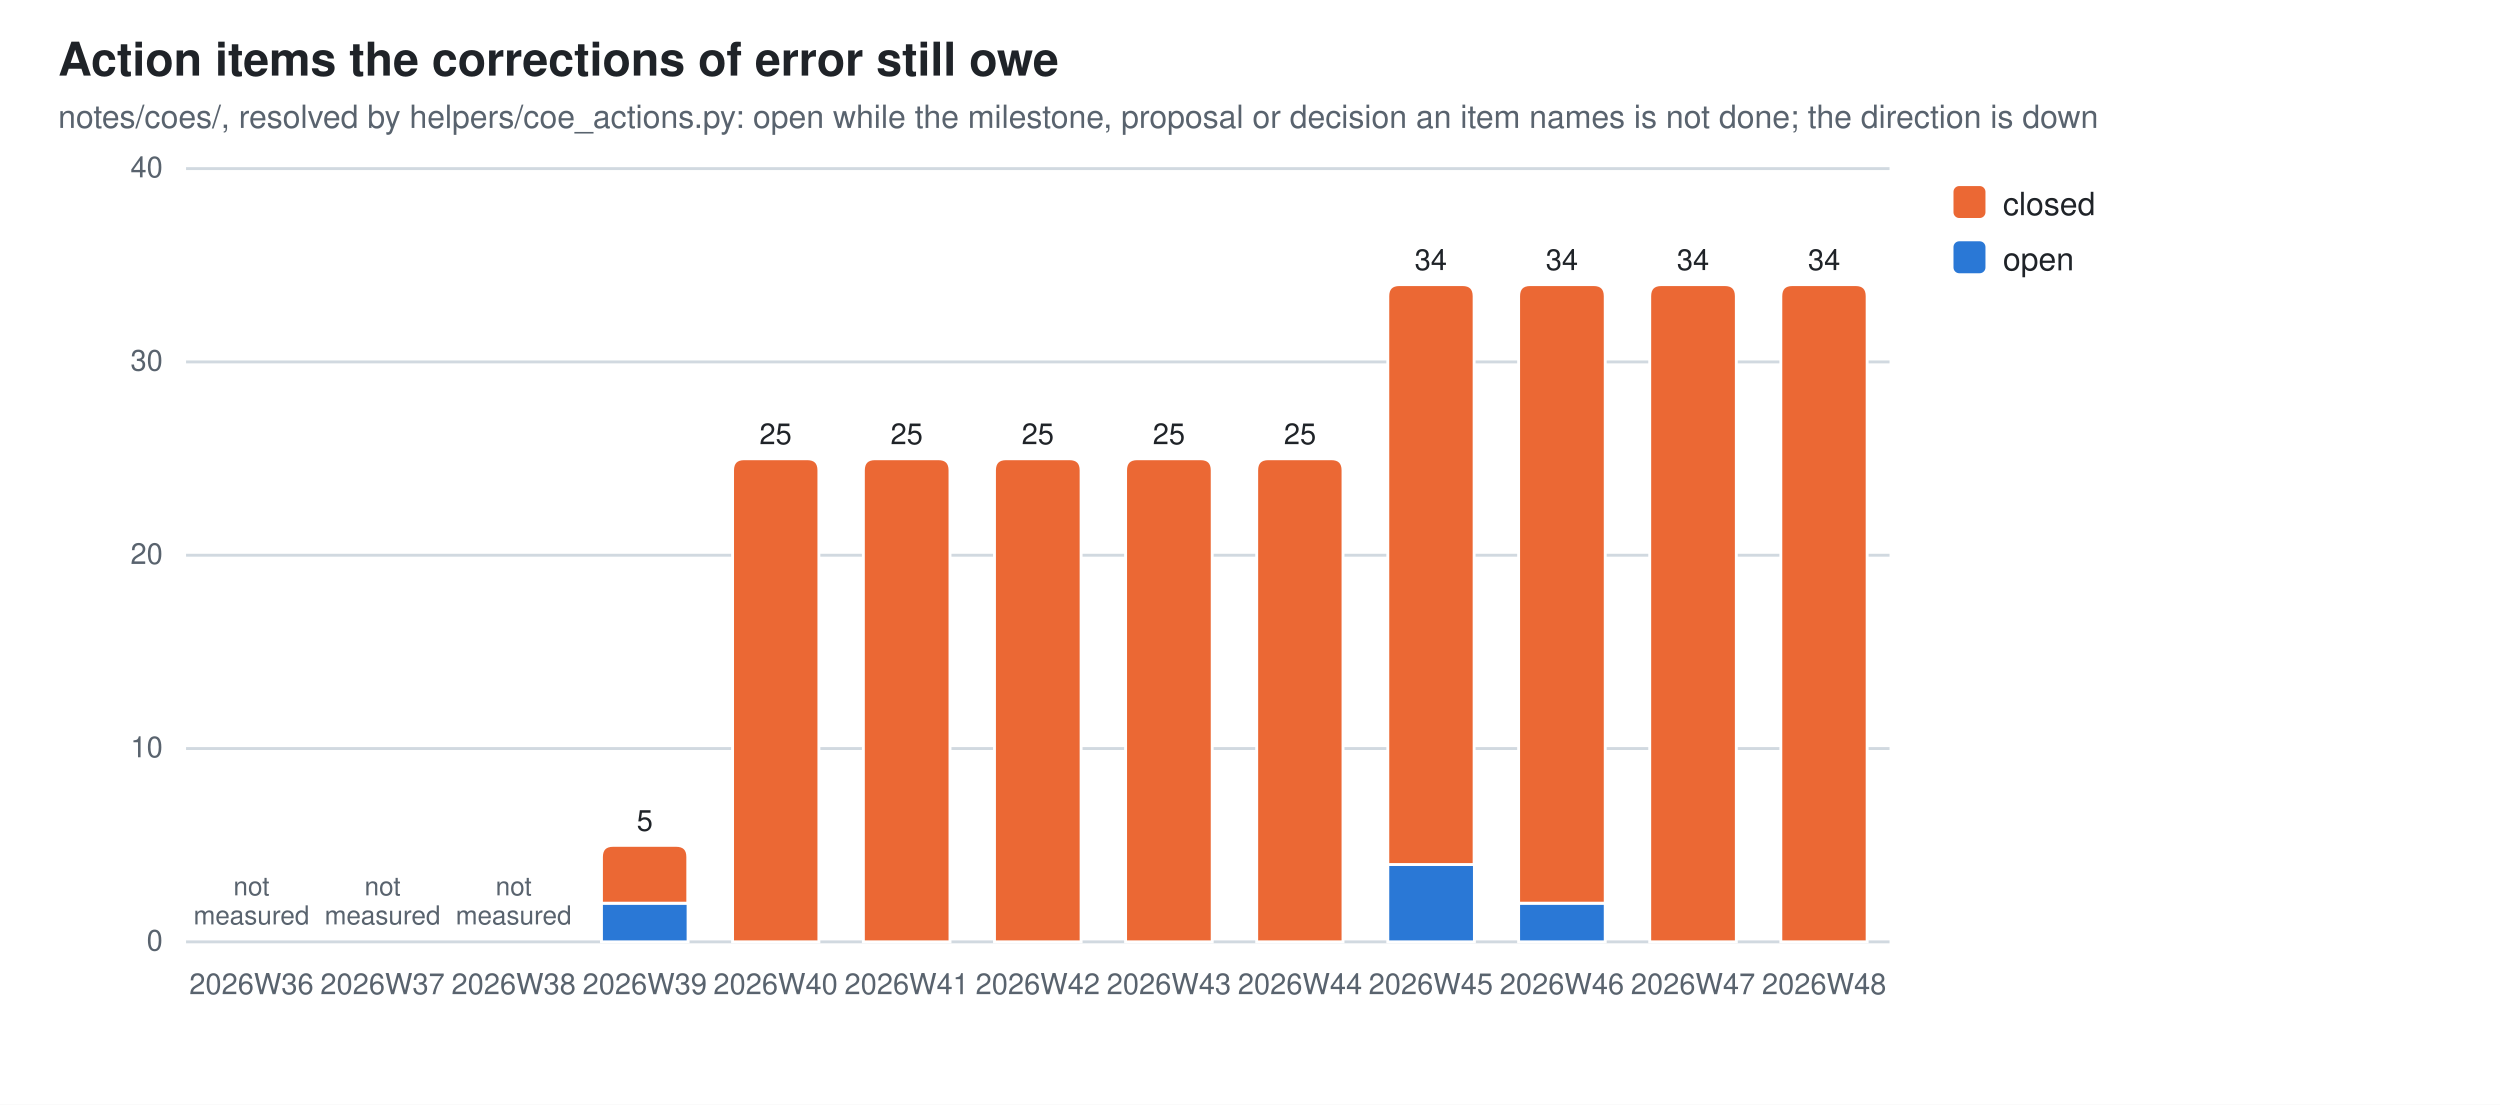
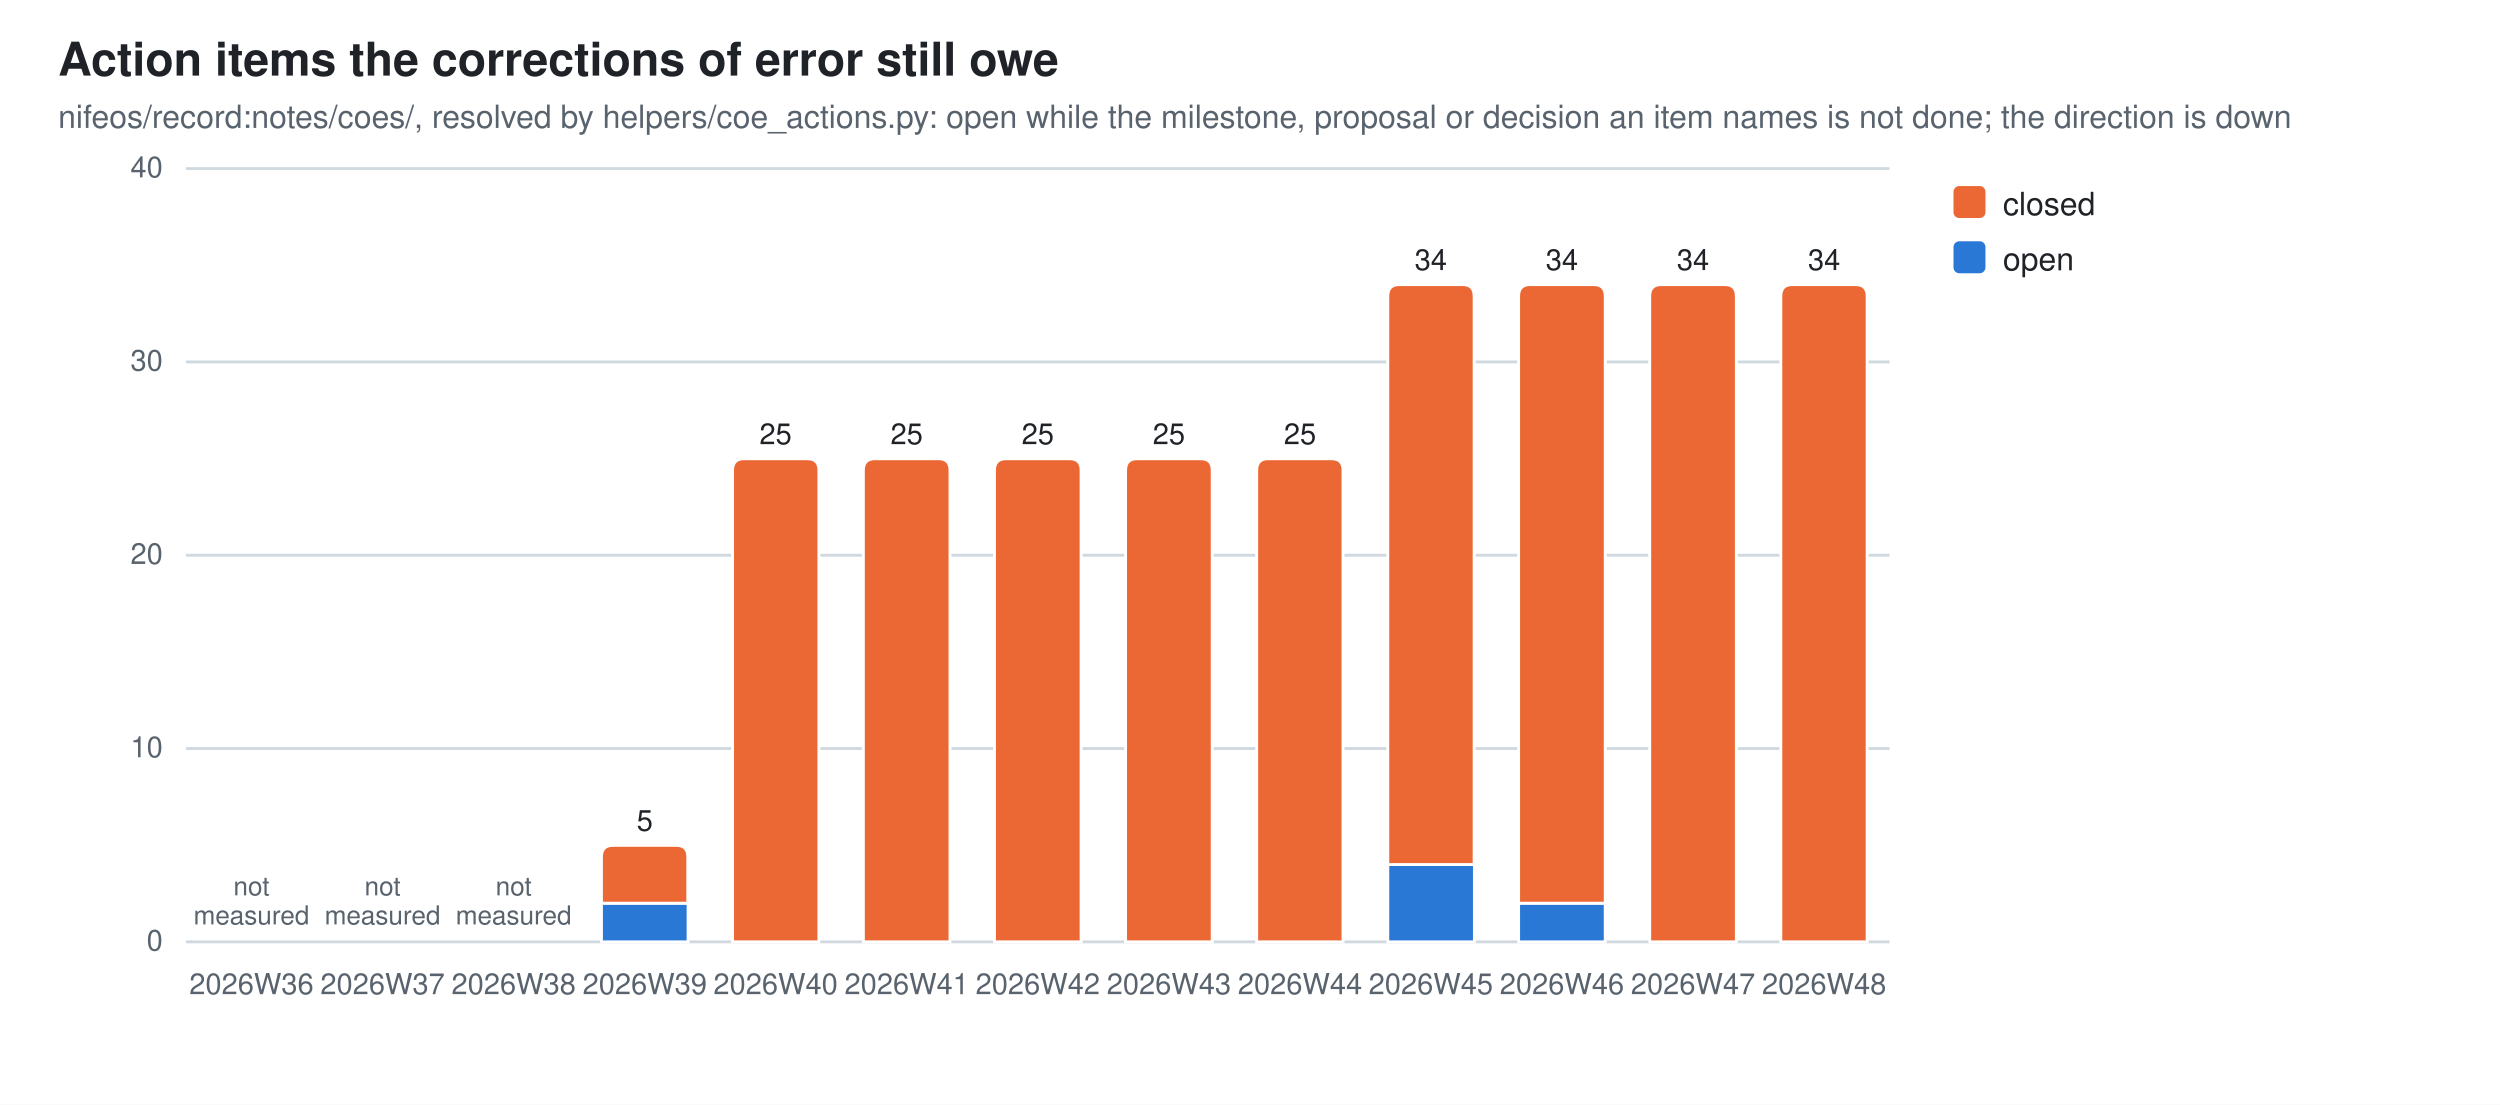
<svg xmlns="http://www.w3.org/2000/svg" width="860" height="380" viewBox="0 0 860 380" role="img" aria-label="Action items the corrections of error still owe">
  <style>
  .bg{fill:#ffffff} .fg{fill:#1f2328} .mut{fill:#59636e} .grid{stroke:#d1d9e0}
  .seg{stroke:#ffffff;stroke-width:1}
  .val{paint-order:stroke;stroke:#ffffff;stroke-width:3px;stroke-linejoin:round}
  .s0{fill:#2a78d6}  .s1{fill:#eb6834}
  @media (prefers-color-scheme: dark){
    .bg{fill:#0d1117} .fg{fill:#e6edf3} .mut{fill:#9198a1} .grid{stroke:#30363d}
    .seg{stroke:#0d1117} .val{stroke:#0d1117} .s0{fill:#3987e5} .s1{fill:#d95926}}
  text{font-family:-apple-system,BlinkMacSystemFont,"Segoe UI",Helvetica,Arial,sans-serif}
</style>
  <rect class="bg" width="860" height="380" />
  <text class="fg" x="20" y="26" font-size="16" font-weight="600">Action items the corrections of error still owe</text>
-   <text class="mut" x="20" y="44" font-size="11">notes/coes/, resolved by helpers/coe_actions.py: open while the milestone, proposal or decision an item names is not done; the direction is down</text>
+   <text class="mut" x="20" y="44" font-size="11">nifeos/record:notes/coes/, resolved by helpers/coe_actions.py: open while the milestone, proposal or decision an item names is not done; the direction is down</text>
  <line class="grid" x1="64" y1="324.0" x2="650.0" y2="324.0" stroke-width="1" />
  <text class="mut" x="56" y="327.0" font-size="10" text-anchor="end">0</text>
  <line class="grid" x1="64" y1="257.5" x2="650.0" y2="257.5" stroke-width="1" />
  <text class="mut" x="56" y="260.5" font-size="10" text-anchor="end">10</text>
  <line class="grid" x1="64" y1="191.0" x2="650.0" y2="191.0" stroke-width="1" />
  <text class="mut" x="56" y="194.0" font-size="10" text-anchor="end">20</text>
  <line class="grid" x1="64" y1="124.5" x2="650.0" y2="124.5" stroke-width="1" />
  <text class="mut" x="56" y="127.5" font-size="10" text-anchor="end">30</text>
  <line class="grid" x1="64" y1="58.0" x2="650.0" y2="58.0" stroke-width="1" />
  <text class="mut" x="56" y="61.0" font-size="10" text-anchor="end">40</text>
  <text class="mut" x="86.5" y="342" font-size="10" text-anchor="middle">2026W36</text>
  <text class="mut" x="86.5" y="308.0" font-size="9" text-anchor="middle">not<tspan x="86.5" dy="10">measured</tspan>
  </text>
  <text class="mut" x="131.6" y="342" font-size="10" text-anchor="middle">2026W37</text>
  <text class="mut" x="131.6" y="308.0" font-size="9" text-anchor="middle">not<tspan x="131.6" dy="10">measured</tspan>
  </text>
  <text class="mut" x="176.7" y="342" font-size="10" text-anchor="middle">2026W38</text>
  <text class="mut" x="176.7" y="308.0" font-size="9" text-anchor="middle">not<tspan x="176.7" dy="10">measured</tspan>
  </text>
  <rect class="seg s0" x="206.9" y="310.7" width="29.8" height="13.3" />
  <path class="seg s1" d="M206.9,310.7 V294.8 Q206.9,290.8 210.9,290.8 H232.6 Q236.6,290.8 236.6,294.8 V310.7 Z" />
  <text class="mut" x="221.8" y="342" font-size="10" text-anchor="middle">2026W39</text>
  <text class="fg val" x="221.8" y="285.8" font-size="10" text-anchor="middle">5</text>
  <path class="seg s1" d="M252.0,324.0 V161.8 Q252.0,157.8 256.0,157.8 H277.7 Q281.7,157.8 281.7,161.8 V324.0 Z" />
  <text class="mut" x="266.8" y="342" font-size="10" text-anchor="middle">2026W40</text>
  <text class="fg val" x="266.8" y="152.8" font-size="10" text-anchor="middle">25</text>
  <path class="seg s1" d="M297.0,324.0 V161.8 Q297.0,157.8 301.0,157.8 H322.8 Q326.8,157.8 326.8,161.8 V324.0 Z" />
  <text class="mut" x="311.9" y="342" font-size="10" text-anchor="middle">2026W41</text>
  <text class="fg val" x="311.9" y="152.8" font-size="10" text-anchor="middle">25</text>
  <path class="seg s1" d="M342.1,324.0 V161.8 Q342.1,157.8 346.1,157.8 H367.9 Q371.9,157.8 371.9,161.8 V324.0 Z" />
  <text class="mut" x="357.0" y="342" font-size="10" text-anchor="middle">2026W42</text>
  <text class="fg val" x="357.0" y="152.8" font-size="10" text-anchor="middle">25</text>
  <path class="seg s1" d="M387.2,324.0 V161.8 Q387.2,157.8 391.2,157.8 H413.0 Q417.0,157.8 417.0,161.8 V324.0 Z" />
  <text class="mut" x="402.1" y="342" font-size="10" text-anchor="middle">2026W43</text>
  <text class="fg val" x="402.1" y="152.8" font-size="10" text-anchor="middle">25</text>
  <path class="seg s1" d="M432.3,324.0 V161.8 Q432.3,157.8 436.3,157.8 H458.0 Q462.0,157.8 462.0,161.8 V324.0 Z" />
  <text class="mut" x="447.2" y="342" font-size="10" text-anchor="middle">2026W44</text>
  <text class="fg val" x="447.2" y="152.8" font-size="10" text-anchor="middle">25</text>
  <rect class="seg s0" x="477.4" y="297.4" width="29.8" height="26.6" />
  <path class="seg s1" d="M477.4,297.4 V101.9 Q477.4,97.9 481.4,97.9 H503.1 Q507.1,97.9 507.1,101.9 V297.4 Z" />
  <text class="mut" x="492.2" y="342" font-size="10" text-anchor="middle">2026W45</text>
  <text class="fg val" x="492.2" y="92.9" font-size="10" text-anchor="middle">34</text>
  <rect class="seg s0" x="522.4" y="310.7" width="29.8" height="13.3" />
  <path class="seg s1" d="M522.4,310.7 V101.9 Q522.4,97.9 526.4,97.9 H548.2 Q552.2,97.9 552.2,101.9 V310.7 Z" />
  <text class="mut" x="537.3" y="342" font-size="10" text-anchor="middle">2026W46</text>
  <text class="fg val" x="537.3" y="92.9" font-size="10" text-anchor="middle">34</text>
  <path class="seg s1" d="M567.5,324.0 V101.9 Q567.5,97.9 571.5,97.9 H593.3 Q597.3,97.9 597.3,101.9 V324.0 Z" />
  <text class="mut" x="582.4" y="342" font-size="10" text-anchor="middle">2026W47</text>
  <text class="fg val" x="582.4" y="92.9" font-size="10" text-anchor="middle">34</text>
  <path class="seg s1" d="M612.6,324.0 V101.9 Q612.6,97.9 616.6,97.9 H638.3 Q642.3,97.9 642.3,101.9 V324.0 Z" />
  <text class="mut" x="627.5" y="342" font-size="10" text-anchor="middle">2026W48</text>
  <text class="fg val" x="627.5" y="92.9" font-size="10" text-anchor="middle">34</text>
  <rect class="s1" x="672" y="64" width="11" height="11" rx="2" />
  <text class="fg" y="74" font-size="11">
    <tspan x="689" dy="0">closed</tspan>
  </text>
  <rect class="s0" x="672" y="83" width="11" height="11" rx="2" />
  <text class="fg" y="93" font-size="11">
    <tspan x="689" dy="0">open</tspan>
  </text>
</svg>
